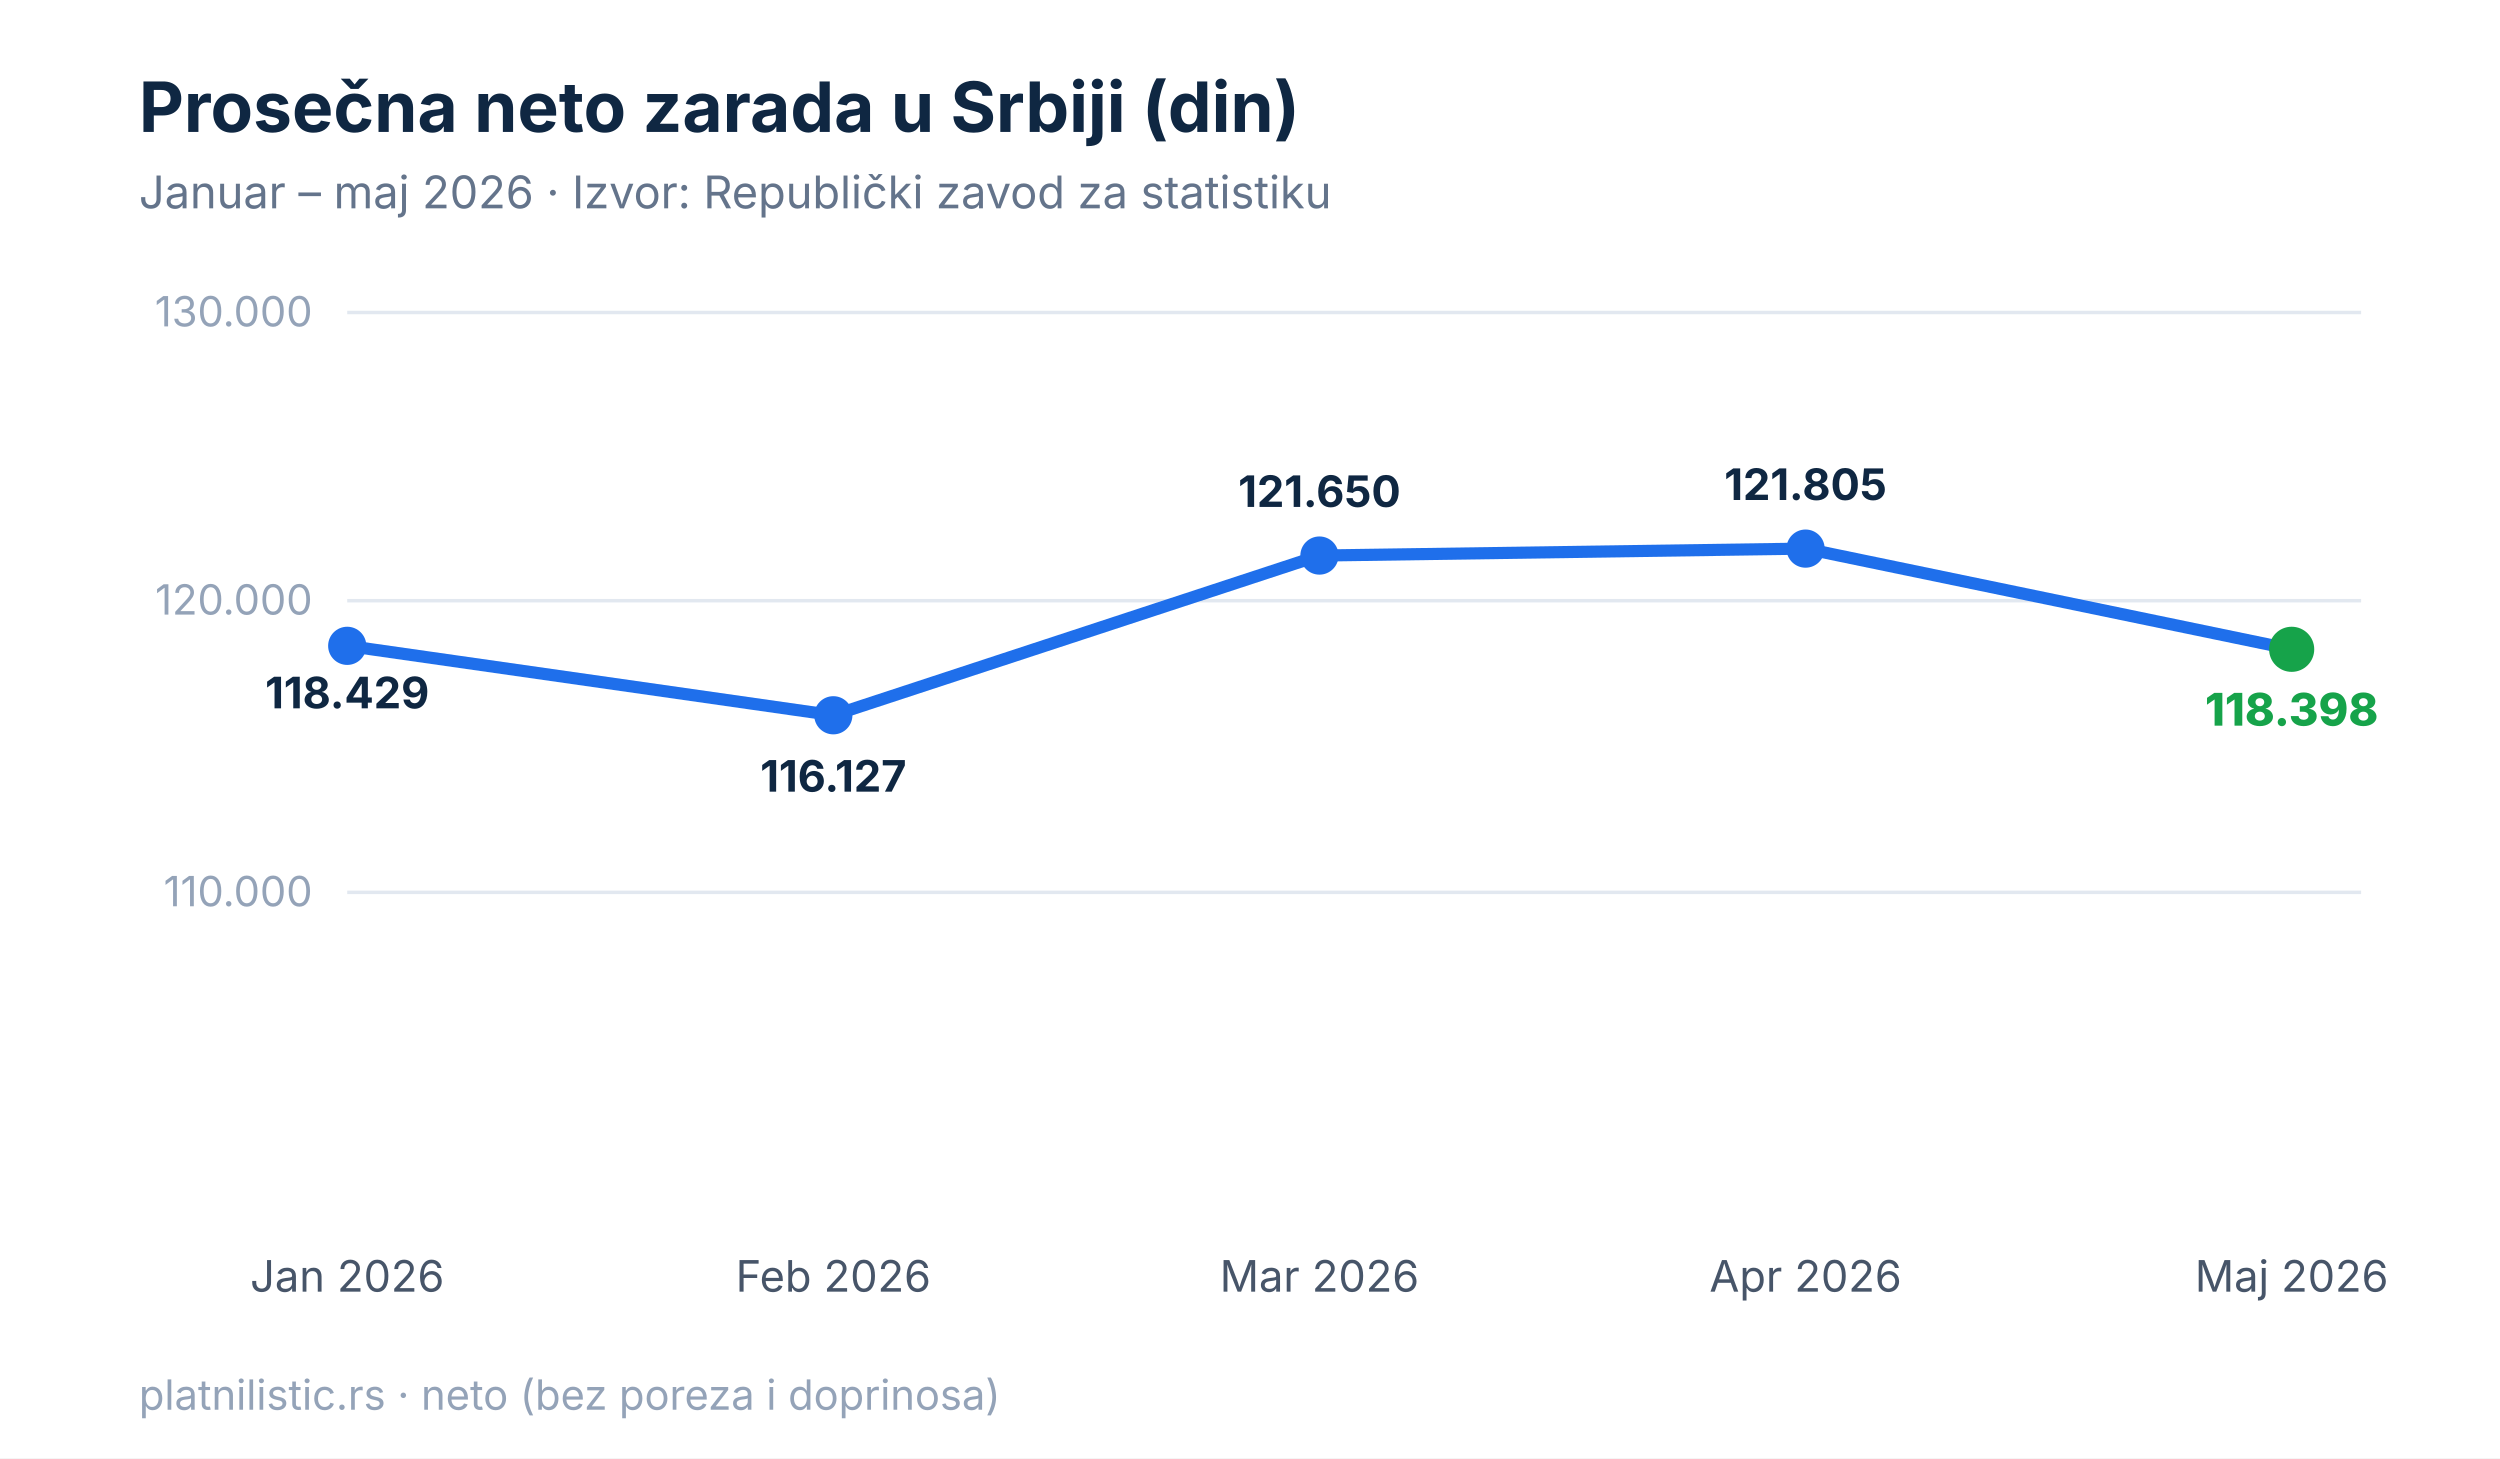
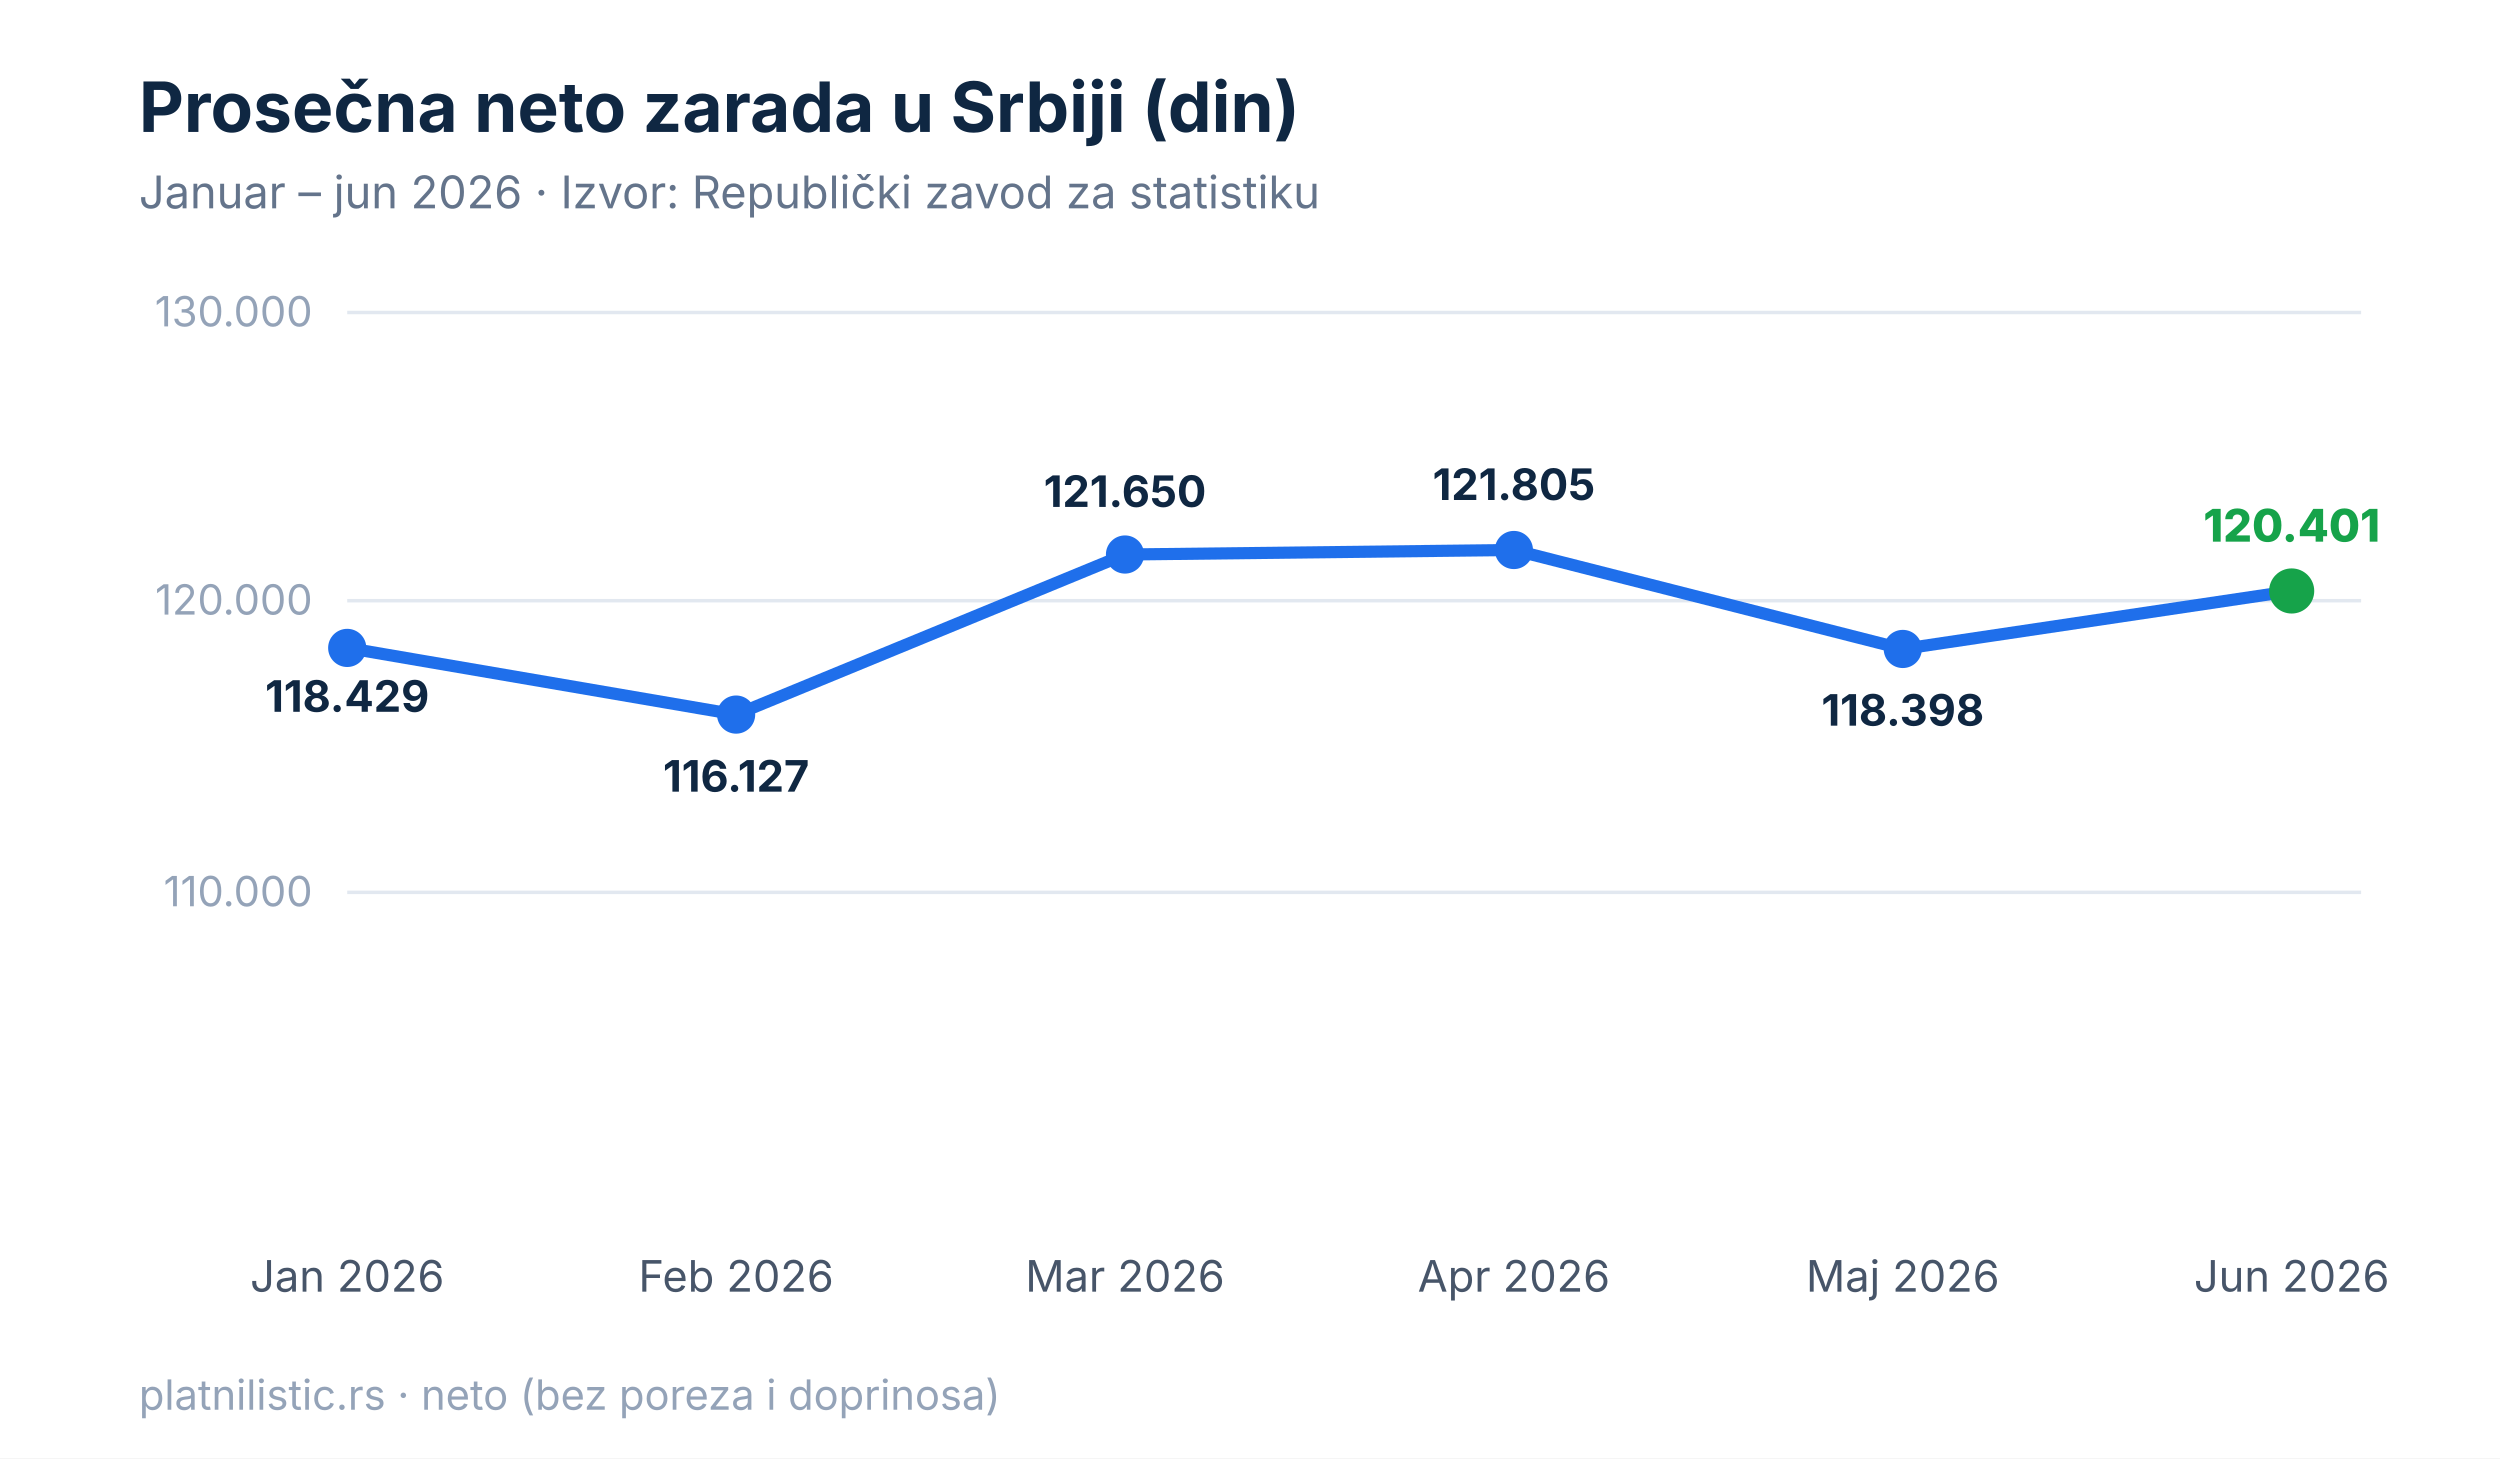
<svg xmlns="http://www.w3.org/2000/svg" viewBox="0 0 720 420" role="img" aria-labelledby="t1 d1" font-family="Inter, Arial, sans-serif">
  <rect width="720" height="420" fill="#ffffff" />
  <text x="40" y="38" font-size="20" font-weight="700" fill="#0f2742">Prosečna neto zarada u Srbiji (din)</text>
-   <text x="40" y="60" font-size="13" fill="#64748b">Januar – maj 2026 · Izvor: Republički zavod za statistiku</text>
+   <text x="40" y="60" font-size="13" fill="#64748b">Januar – jun 2026 · Izvor: Republički zavod za statistiku</text>
  <g stroke="#e2e8f0" stroke-width="1">
    <line x1="100" y1="90" x2="680" y2="90" />
    <line x1="100" y1="173" x2="680" y2="173" />
    <line x1="100" y1="257" x2="680" y2="257" />
  </g>
  <g font-size="12" fill="#94a3b8" text-anchor="end">
    <text x="90" y="94">130.000</text>
    <text x="90" y="177">120.000</text>
    <text x="90" y="261">110.000</text>
  </g>
-   <polyline points="100,186 240,206 380,160 520,158 660,187" fill="none" stroke="#1f6feb" stroke-width="3.5" stroke-linejoin="round" />
+   <polyline points="100,186.6 212,205.8 324,159.7 436,158.4 548,186.9 660,170.2" fill="none" stroke="#1f6feb" stroke-width="3.5" stroke-linejoin="round" />
  <g>
-     <circle cx="100" cy="186" r="5.5" fill="#1f6feb" />
-     <text x="100" y="204" font-size="12.5" font-weight="700" fill="#0f2742" text-anchor="middle">118.429</text>
-     <circle cx="240" cy="206" r="5.5" fill="#1f6feb" />
-     <text x="240" y="228" font-size="12.5" font-weight="700" fill="#0f2742" text-anchor="middle">116.127</text>
-     <circle cx="380" cy="160" r="5.5" fill="#1f6feb" />
-     <text x="380" y="146" font-size="12.5" font-weight="700" fill="#0f2742" text-anchor="middle">121.650</text>
-     <circle cx="520" cy="158" r="5.5" fill="#1f6feb" />
-     <text x="520" y="144" font-size="12.5" font-weight="700" fill="#0f2742" text-anchor="middle">121.805</text>
-     <circle cx="660" cy="187" r="6.5" fill="#16a34a" />
-     <text x="660" y="209" font-size="13" font-weight="800" fill="#16a34a" text-anchor="middle">118.398</text>
+     <circle cx="100" cy="186.6" r="5.5" fill="#1f6feb" />
+     <text x="100" y="205" font-size="12.5" font-weight="700" fill="#0f2742" text-anchor="middle">118.429</text>
+     <circle cx="212" cy="205.8" r="5.5" fill="#1f6feb" />
+     <text x="212" y="228" font-size="12.5" font-weight="700" fill="#0f2742" text-anchor="middle">116.127</text>
+     <circle cx="324" cy="159.7" r="5.5" fill="#1f6feb" />
+     <text x="324" y="146" font-size="12.5" font-weight="700" fill="#0f2742" text-anchor="middle">121.650</text>
+     <circle cx="436" cy="158.4" r="5.5" fill="#1f6feb" />
+     <text x="436" y="144" font-size="12.5" font-weight="700" fill="#0f2742" text-anchor="middle">121.805</text>
+     <circle cx="548" cy="186.9" r="5.5" fill="#1f6feb" />
+     <text x="548" y="209" font-size="12.5" font-weight="700" fill="#0f2742" text-anchor="middle">118.398</text>
+     <circle cx="660" cy="170.2" r="6.5" fill="#16a34a" />
+     <text x="660" y="156" font-size="13" font-weight="800" fill="#16a34a" text-anchor="middle">120.401</text>
  </g>
  <g font-size="12.5" fill="#475569" text-anchor="middle">
    <text x="100" y="372">Jan 2026</text>
-     <text x="240" y="372">Feb 2026</text>
-     <text x="380" y="372">Mar 2026</text>
-     <text x="520" y="372">Apr 2026</text>
-     <text x="660" y="372">Maj 2026</text>
+     <text x="212" y="372">Feb 2026</text>
+     <text x="324" y="372">Mar 2026</text>
+     <text x="436" y="372">Apr 2026</text>
+     <text x="548" y="372">Maj 2026</text>
+     <text x="660" y="372">Jun 2026</text>
  </g>
  <text x="40" y="406" font-size="12" fill="#94a3b8">platnilistic.rs · neto (bez poreza i doprinosa)</text>
</svg>
